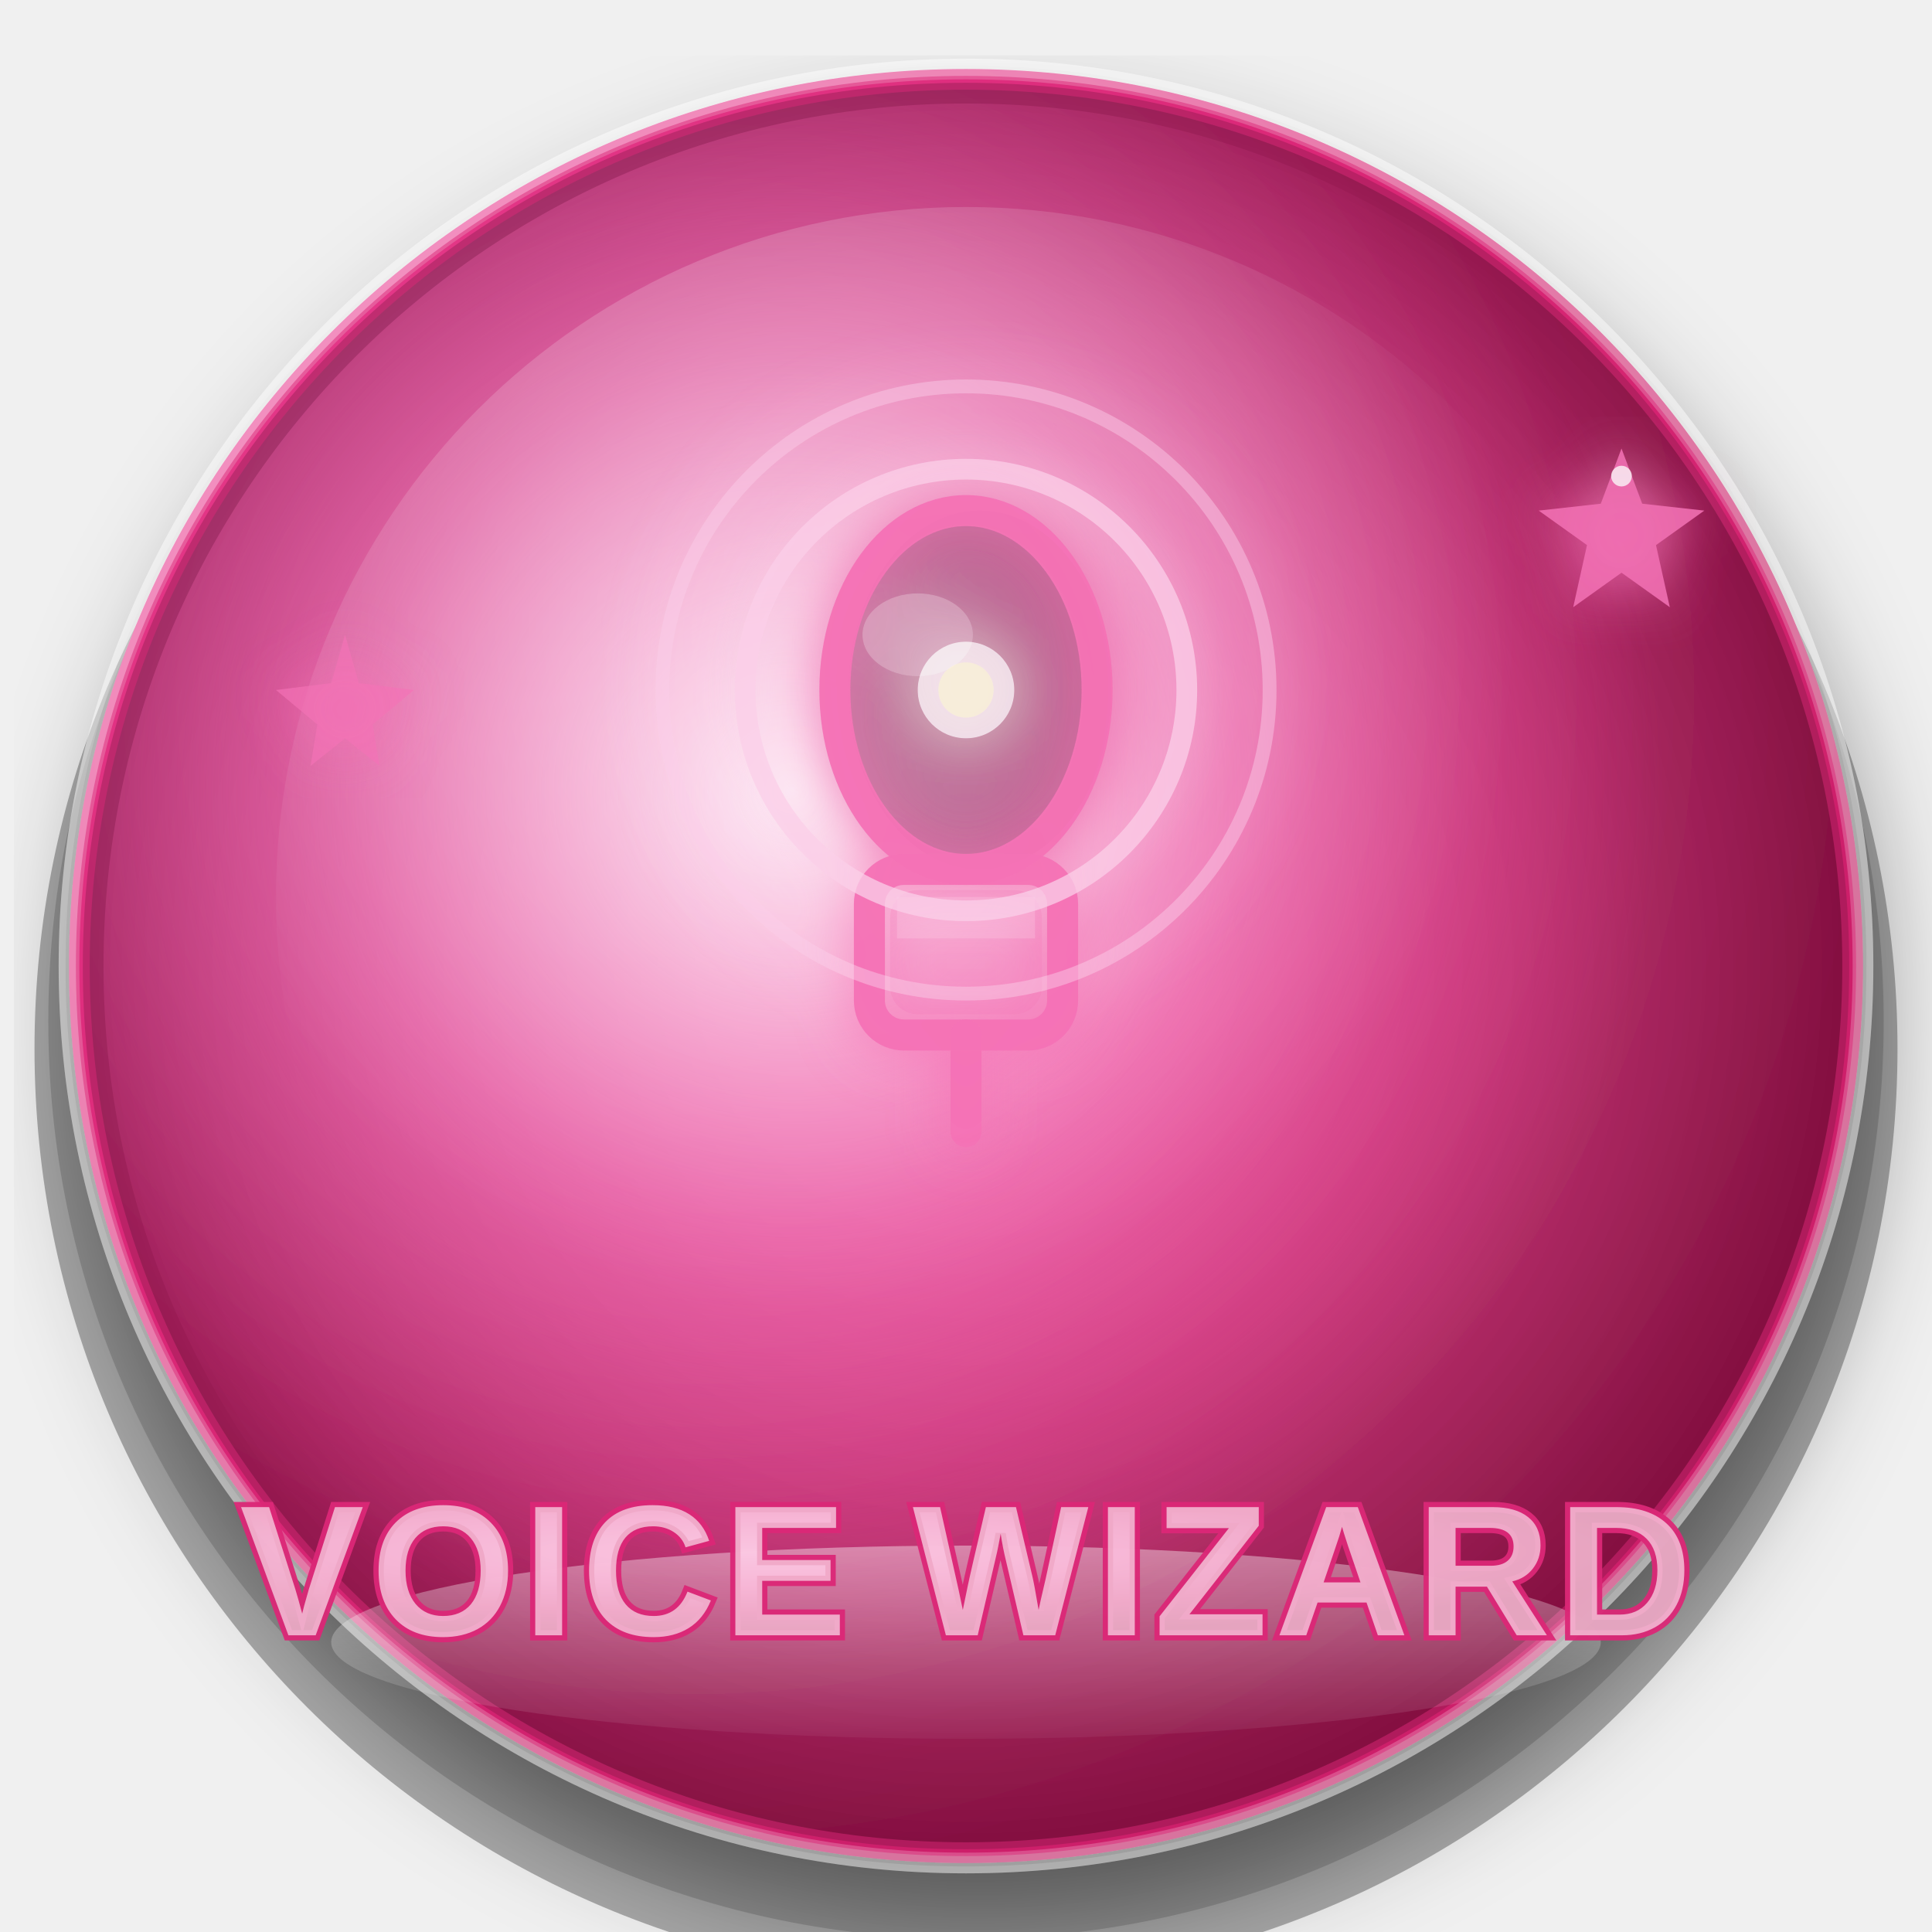
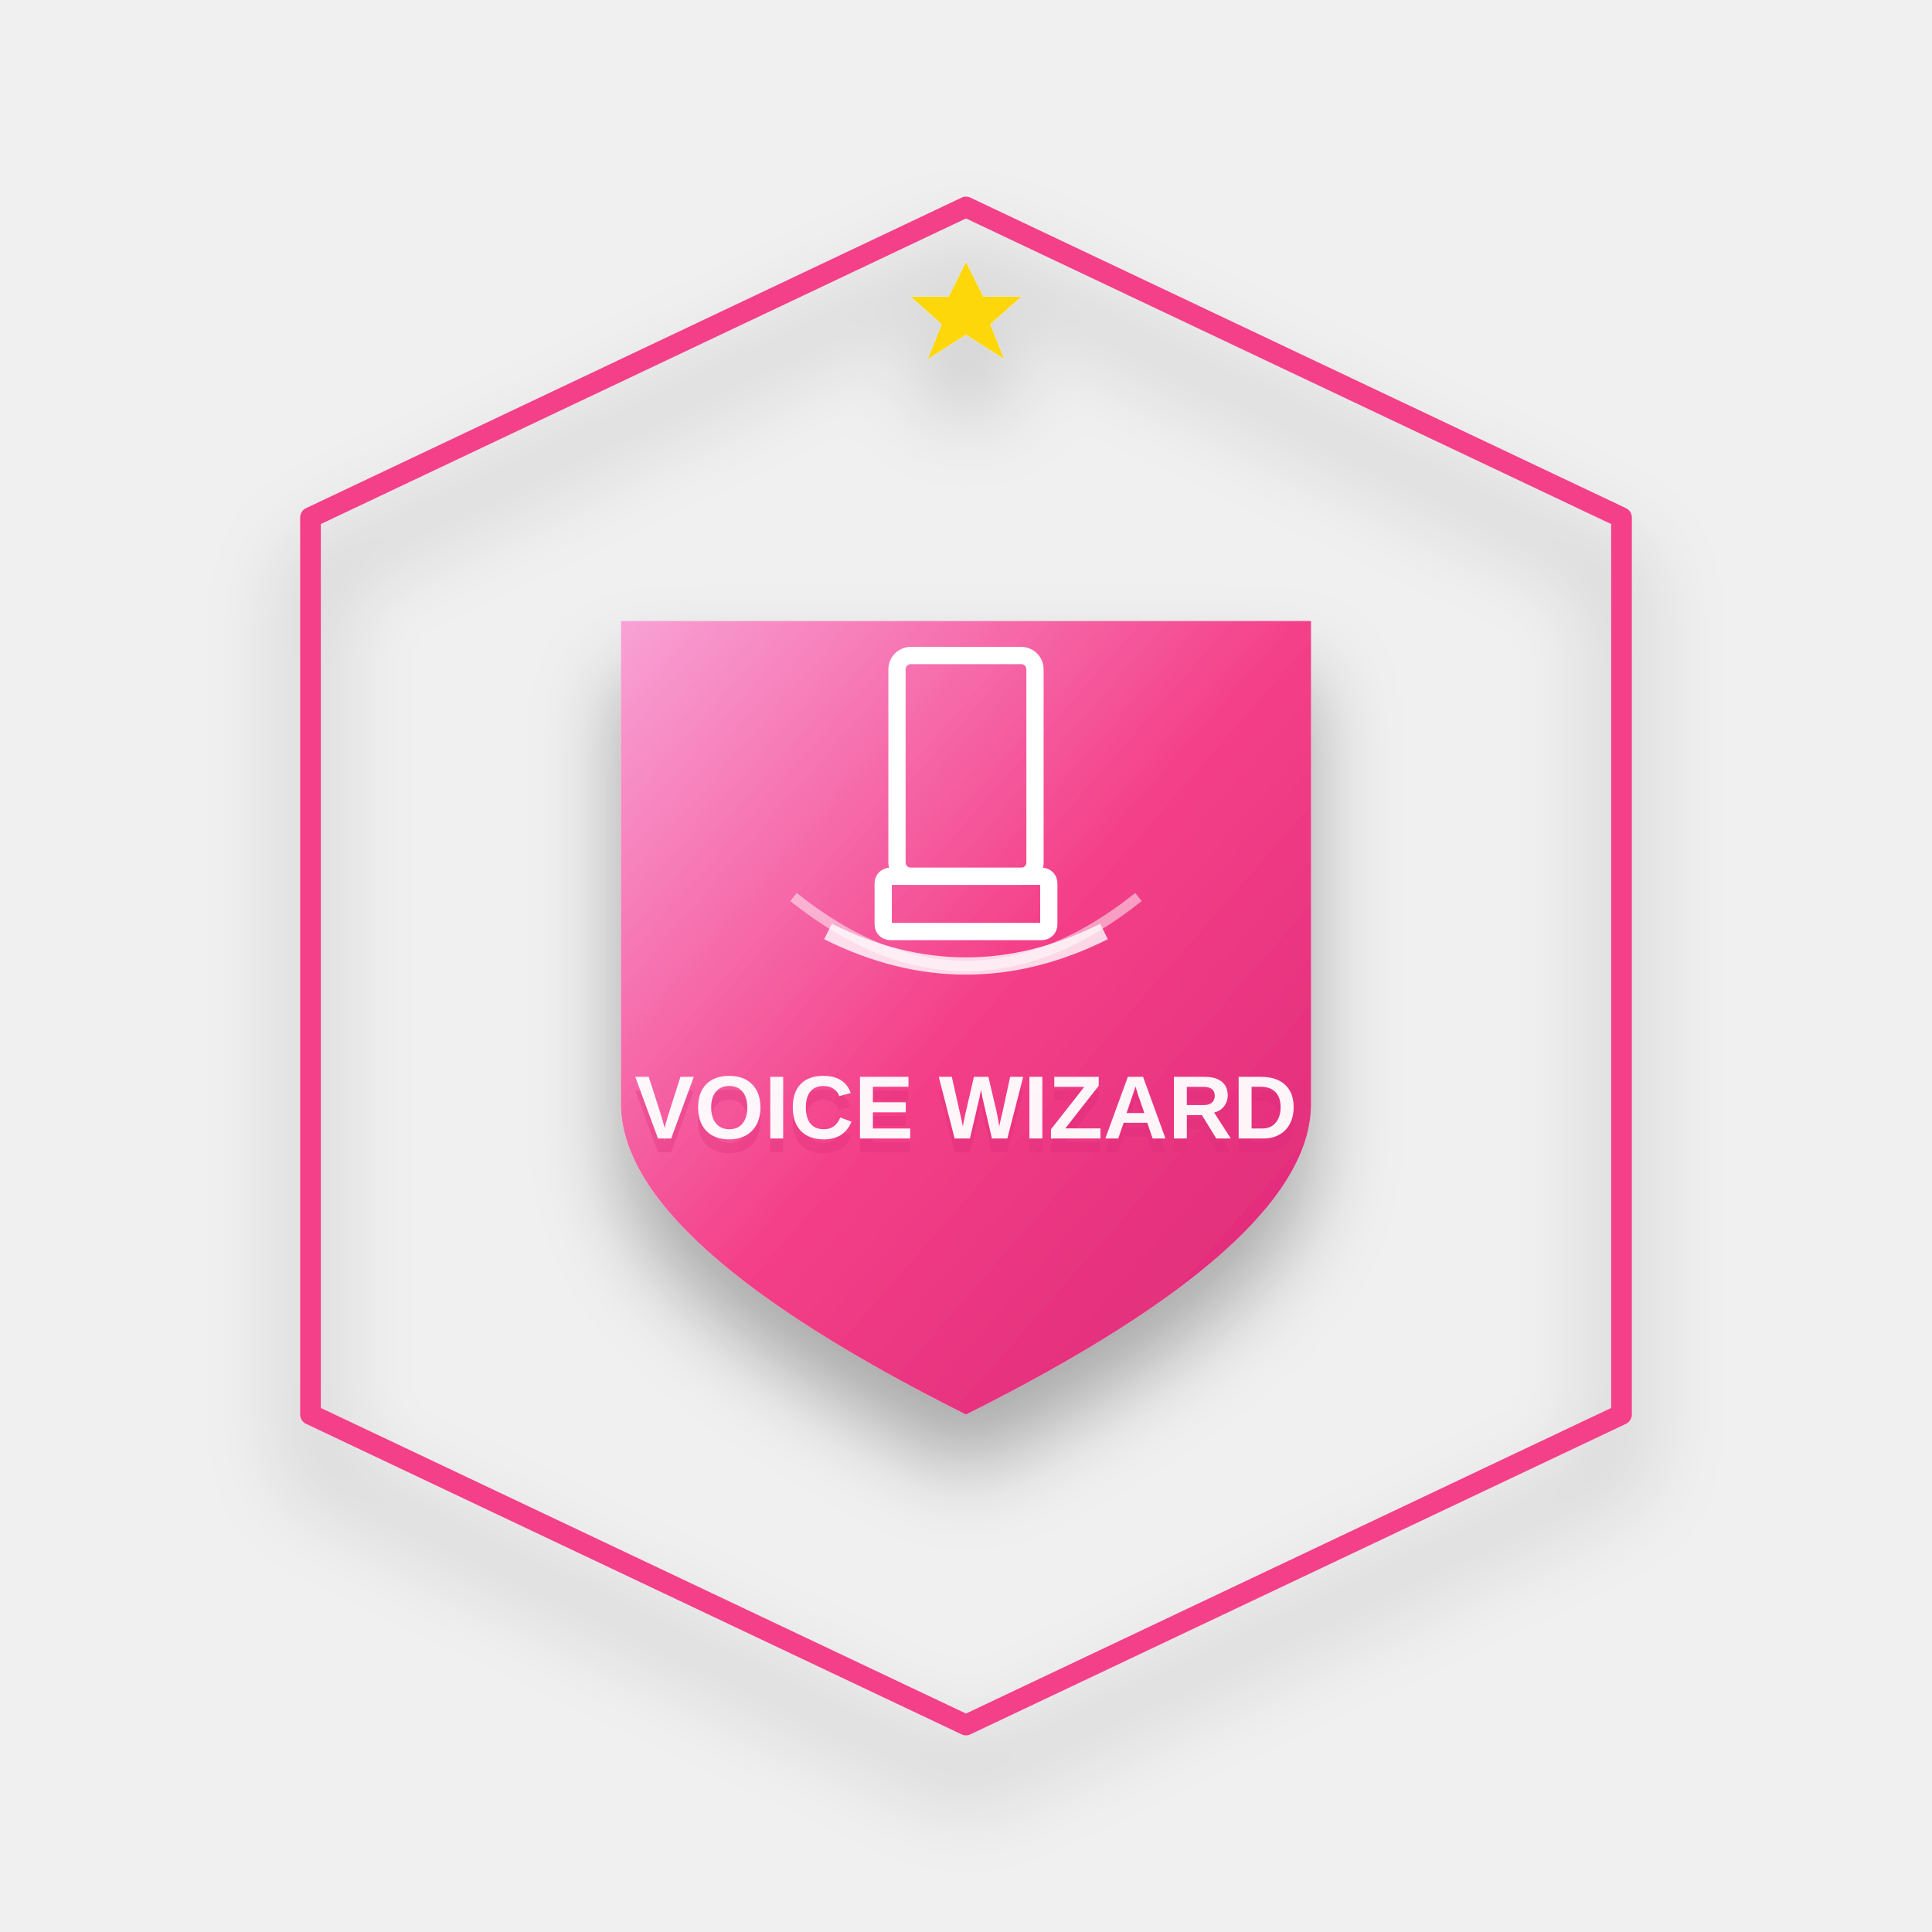
- <svg xmlns="http://www.w3.org/2000/svg" viewBox="0 0 280 280">
+ <svg xmlns="http://www.w3.org/2000/svg" viewBox="0 0 280 280" width="280" height="280">
  <defs>
-     <radialGradient id="voiceBg3D" cx="35%" cy="35%" r="65%">
-       <stop offset="0%" style="stop-color:#F472B6;stop-opacity:1" />
-       <stop offset="40%" style="stop-color:#EC4899;stop-opacity:1" />
-       <stop offset="70%" style="stop-color:#DB2777;stop-opacity:1" />
-       <stop offset="100%" style="stop-color:#BE185D;stop-opacity:1" />
-     </radialGradient>
-     <radialGradient id="voiceInner3D" cx="40%" cy="40%" r="50%">
-       <stop offset="0%" style="stop-color:#FCE7F3;stop-opacity:1" />
-       <stop offset="50%" style="stop-color:#F472B6;stop-opacity:0.6" />
-       <stop offset="100%" style="stop-color:#EC4899;stop-opacity:0" />
-     </radialGradient>
-     <radialGradient id="voiceShine" cx="40%" cy="30%">
-       <stop offset="0%" style="stop-color:#FFFFFF;stop-opacity:0.8" />
-       <stop offset="100%" style="stop-color:#FFFFFF;stop-opacity:0" />
-     </radialGradient>
-     <radialGradient id="voiceRing" cx="50%" cy="50%">
-       <stop offset="0%" style="stop-color:#FFFFFF;stop-opacity:0.1" />
-       <stop offset="100%" style="stop-color:#000000;stop-opacity:0.3" />
-     </radialGradient>
-     <filter id="shadowDeep3D3">
-       <feDropShadow dx="0" dy="16" stdDeviation="20" flood-color="#000000" flood-opacity="0.6" />
-       <feDropShadow dx="2" dy="8" stdDeviation="8" flood-color="#000000" flood-opacity="0.4" />
+     <linearGradient id="voiceShield" x1="0%" y1="0%" x2="100%" y2="100%">
+       <stop offset="0%" style="stop-color:#F8A2D5;stop-opacity:1" />
+       <stop offset="50%" style="stop-color:#F43F88;stop-opacity:1" />
+       <stop offset="100%" style="stop-color:#DB2777;stop-opacity:1" />
+     </linearGradient>
+     <filter id="voiceShadow">
+       <feDropShadow dx="0" dy="8" stdDeviation="6" flood-opacity="0.3" />
    </filter>
-     <filter id="innerShadow3D3">
-       <feGaussianBlur in="SourceGraphic" stdDeviation="4" result="coloredBlur" />
-       <feMerge>
-         <feMergeNode in="coloredBlur" />
-         <feMergeNode in="SourceGraphic" />
-       </feMerge>
-     </filter>
-     <linearGradient id="voiceShineBar" x1="0%" y1="0%" x2="0%" y2="100%">
-       <stop offset="0%" style="stop-color:#FFFFFF;stop-opacity:0.4" />
-       <stop offset="100%" style="stop-color:#FFFFFF;stop-opacity:0.05" />
-     </linearGradient>
  </defs>
-   <circle cx="140" cy="152" r="135" fill="#000000" opacity="0.3" />
-   <circle cx="140" cy="148" r="133" fill="#000000" opacity="0.15" />
-   <circle cx="140" cy="140" r="130" fill="url(#voiceBg3D)" filter="url(#shadowDeep3D3)" />
-   <circle cx="140" cy="140" r="128" fill="url(#voiceRing)" />
-   <circle cx="140" cy="140" r="125" fill="url(#voiceInner3D)" />
-   <circle cx="140" cy="130" r="100" fill="url(#voiceShine)" opacity="0.5" />
-   <circle cx="140" cy="140" r="130" fill="none" stroke="#FFFFFF" stroke-width="3" opacity="0.4" />
-   <circle cx="140" cy="140" r="131" fill="none" stroke="#FFFFFF" stroke-width="1" opacity="0.15" />
-   <circle cx="140" cy="140" r="128" fill="none" stroke="#DB2777" stroke-width="2" opacity="0.5" />
-   <g transform="translate(140, 112)" filter="url(#innerShadow3D3)">
-     <ellipse cx="2" cy="-12" rx="19" ry="26" fill="#000000" opacity="0.2" />
-     <ellipse cx="0" cy="-12" rx="19" ry="26" fill="none" stroke="#F472B6" stroke-width="4.5" opacity="0.95" />
-     <ellipse cx="0" cy="-12" rx="17" ry="24" fill="#F472B6" opacity="0.3" />
-     <ellipse cx="-7" cy="-20" rx="8" ry="6" fill="#FFFFFF" opacity="0.25" />
-     <rect x="-14" y="14" width="28" height="24" fill="none" stroke="#F472B6" stroke-width="4.5" rx="5" opacity="0.95" />
-     <rect x="-11" y="17" width="22" height="18" fill="#F472B6" opacity="0.25" rx="4" />
-     <rect x="-10" y="18" width="20" height="6" fill="#FFFFFF" opacity="0.15" />
-     <line x1="0" y1="38" x2="0" y2="52" stroke="#F472B6" stroke-width="4.5" stroke-linecap="round" opacity="0.95" />
-     <circle cx="0" cy="-12" r="32" fill="none" stroke="#FBCFE8" stroke-width="3" opacity="0.75" />
-     <circle cx="0" cy="-12" r="44" fill="none" stroke="#FBCFE8" stroke-width="2" opacity="0.45" />
-     <circle cx="0" cy="-12" r="7" fill="#FFFFFF" opacity="0.7" />
-     <circle cx="0" cy="-12" r="4" fill="#FFFACD" opacity="0.5" />
+   <g filter="url(#voiceShadow)">
+     <polygon points="140,30 235,75 235,205 140,250 45,205 45,75" fill="none" stroke="#F43F88" stroke-width="3" stroke-linejoin="round" />
+     <path d="M 90 90 L 190 90 L 190 160 Q 190 180 140 205 Q 90 180 90 160 Z" fill="url(#voiceShield)" />
+     <rect x="130" y="95" width="20" height="32" fill="none" stroke="#FFFFFF" stroke-width="2.5" rx="2" />
+     <rect x="128" y="127" width="24" height="8" fill="none" stroke="#FFFFFF" stroke-width="2.5" rx="1" />
+     <path d="M 120 135 Q 140 145 160 135" fill="none" stroke="#FFFFFF" stroke-width="2.5" opacity="0.8" />
+     <path d="M 115 130 Q 140 150 165 130" fill="none" stroke="#FFFFFF" stroke-width="1.5" opacity="0.5" />
+     <g transform="translate(140, 45)">
+       <polygon points="0,-7 2.5,-2 8,-2 3.5,2 5.5,7 0,3.5 -5.5,7 -3.5,2 -8,-2 -2.5,-2" fill="#FFD700" opacity="0.95" />
+     </g>
+     <text x="140" y="167" font-family="Fredoka, Arial" font-size="13" font-weight="900" text-anchor="middle" fill="#DB2777" opacity="0.3">VOICE WIZARD</text>
+     <text x="140" y="165" font-family="Fredoka, Arial" font-size="13" font-weight="900" text-anchor="middle" fill="#FFFFFF" opacity="0.95">VOICE WIZARD</text>
  </g>
-   <g filter="url(#innerShadow3D3)" opacity="0.95">
-     <g transform="translate(235, 75)">
-       <path d="M 0,-10 L 3,-2 L 12,-1 L 5,4 L 7,13 L 0,8 L -7,13 L -5,4 L -12,-1 L -3,-2 Z" fill="#F472B6" opacity="0.9" />
-       <circle cx="0" cy="-6" r="1.5" fill="#FFFFFF" opacity="0.8" />
-     </g>
-     <g transform="translate(50, 100)">
-       <path d="M 0,-8 L 2,-1 L 10,0 L 4,5 L 5,11 L 0,7 L -5,11 L -4,5 L -10,0 L -2,-1 Z" fill="#F472B6" opacity="0.7" />
-     </g>
-   </g>
-   <ellipse cx="140" cy="238" rx="92" ry="14" fill="url(#voiceShineBar)" />
-   <text x="140" y="237" font-family="Fredoka, Arial" font-size="27" font-weight="900" text-anchor="middle" fill="url(#voiceBg3D)" letter-spacing="1" stroke="#DB2777" stroke-width="1.5" opacity="0.95">VOICE WIZARD</text>
-   <text x="140" y="237" font-family="Fredoka, Arial" font-size="27" font-weight="900" text-anchor="middle" fill="#FFFFFF" letter-spacing="1" opacity="0.6" stroke="none">VOICE WIZARD</text>
</svg>
